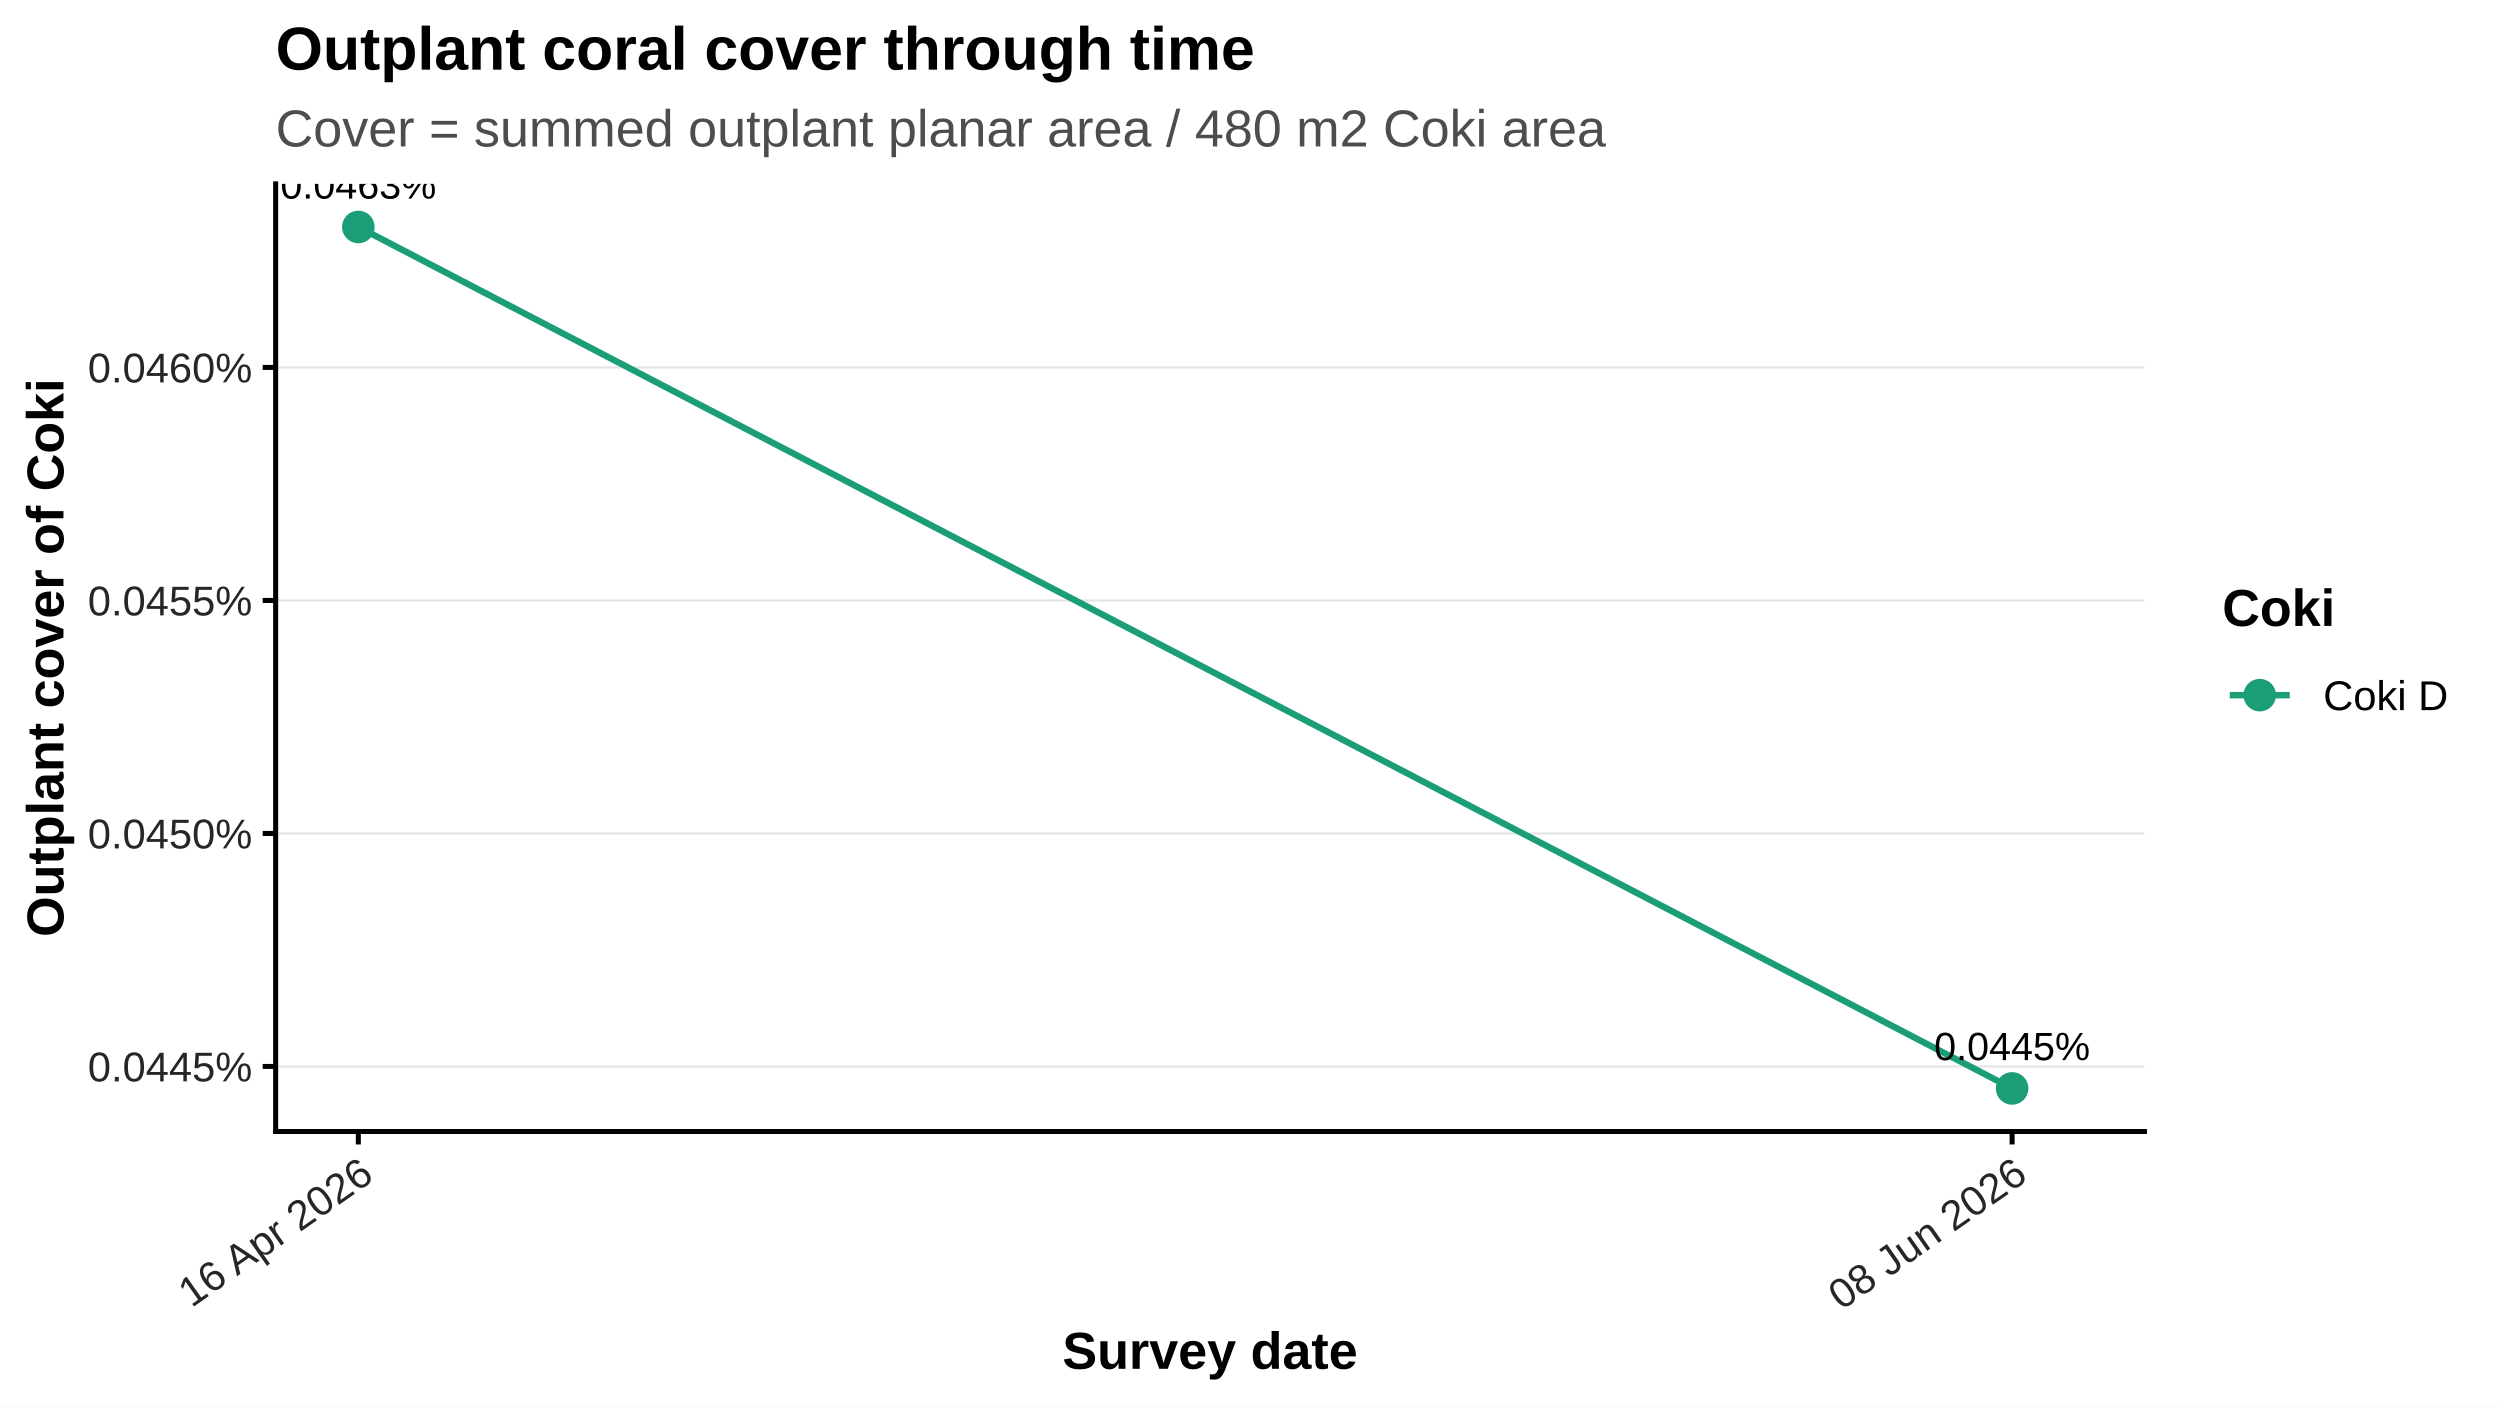
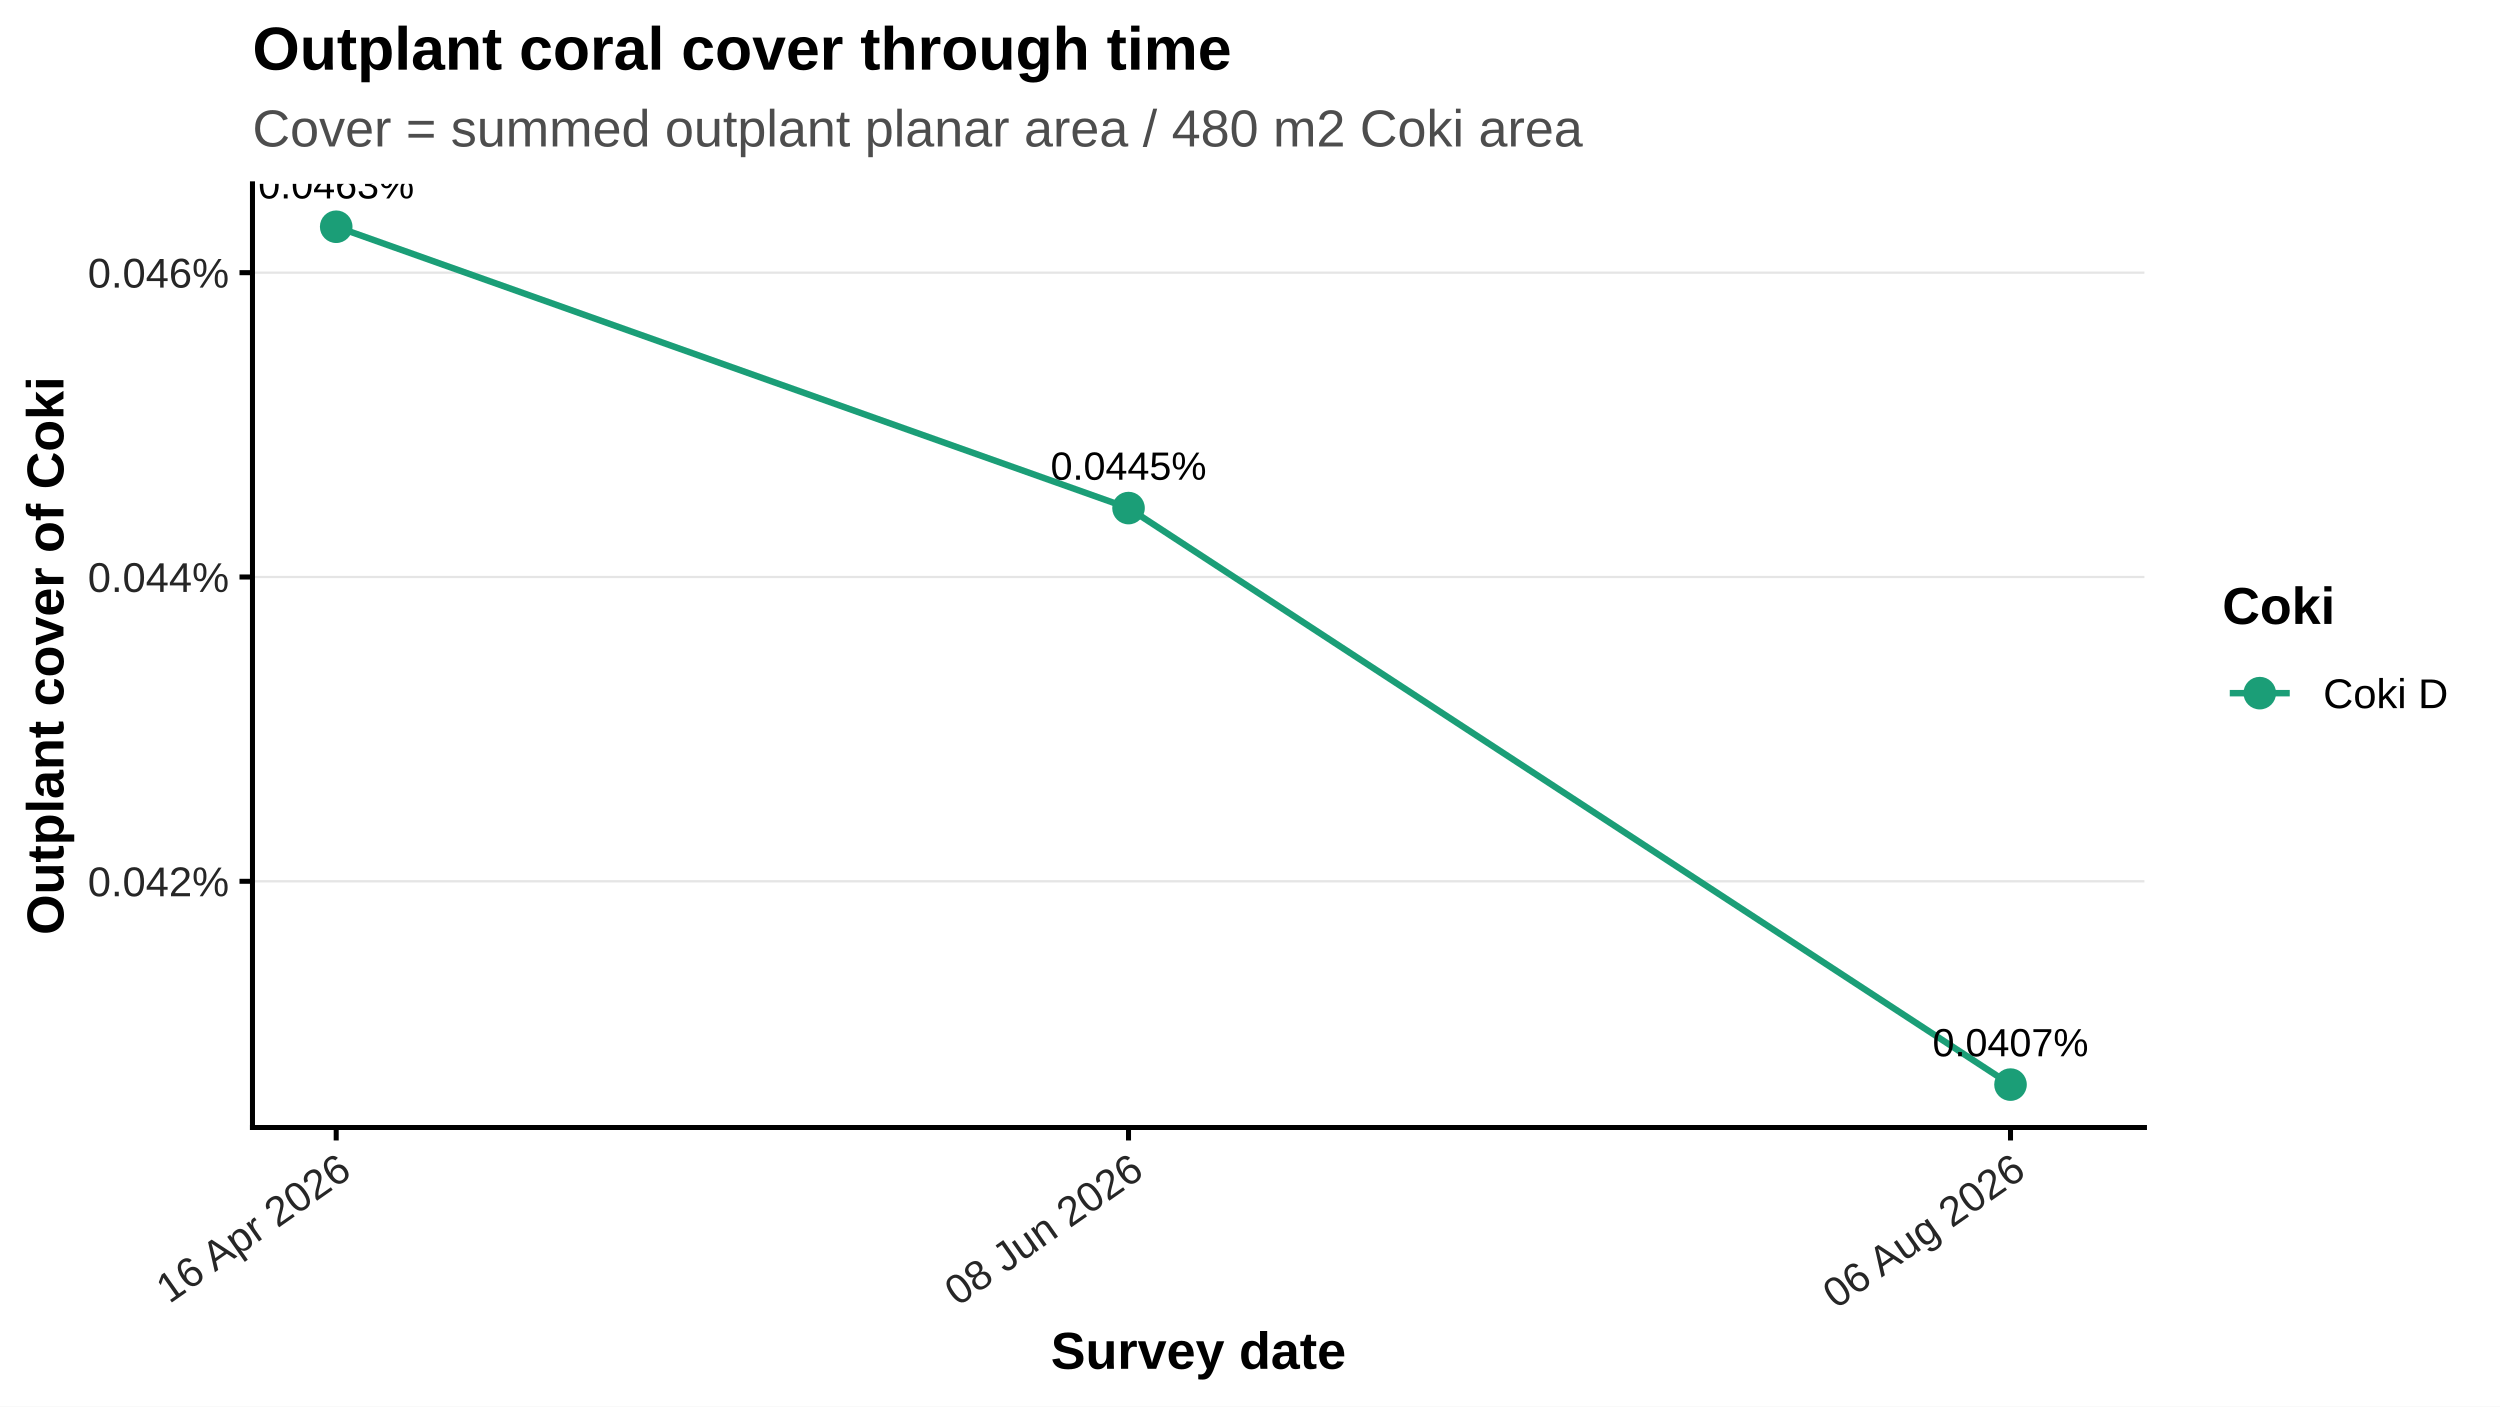
<svg xmlns="http://www.w3.org/2000/svg" class="svglite" width="576.00pt" height="324.00pt" viewBox="0 0 576.00 324.00">
  <defs>
    <style type="text/css">
    .svglite line, .svglite polyline, .svglite polygon, .svglite path, .svglite rect, .svglite circle {
      fill: none;
      stroke: #000000;
      stroke-linecap: round;
      stroke-linejoin: round;
      stroke-miterlimit: 10.00;
    }
    .svglite text {
      white-space: pre;
    }
  </style>
  </defs>
  <rect width="100%" height="100%" style="stroke: none; fill: #FFFFFF;" />
  <defs>
    <clipPath id="cpMC4wMHw1NzYuMDB8MC4wMHwzMjQuMDA=">
      <rect x="0.00" y="0.00" width="576.00" height="324.00" />
    </clipPath>
  </defs>
  <g clip-path="url(#cpMC4wMHw1NzYuMDB8MC4wMHwzMjQuMDA=)">
-     <rect x="0.00" y="0.00" width="576.00" height="324.00" style="stroke-width: 1.16; stroke: #FFFFFF; fill: #FFFFFF;" />
+     <rect x="-0" y="0.00" width="576.00" height="324.00" style="stroke-width: 1.16; stroke: #FFFFFF; fill: #FFFFFF;" />
  </g>
  <defs>
-     <clipPath id="cpNjMuNTF8NDk0LjA4fDQyLjM2fDI2MC43MA==">
-       <rect x="63.51" y="42.36" width="430.57" height="218.34" />
+     <clipPath id="cpNTguMTd8NDk0LjA4fDQyLjM2fDI1OS43OA==">
+       <rect x="58.17" y="42.36" width="435.90" height="217.42" />
    </clipPath>
  </defs>
-   <g clip-path="url(#cpNjMuNTF8NDk0LjA4fDQyLjM2fDI2MC43MA==)">
-     <rect x="63.51" y="42.36" width="430.57" height="218.34" style="stroke-width: 1.16; stroke: none; fill: #FFFFFF;" />
-     <polyline points="63.51,245.71 494.08,245.71 " style="stroke-width: 0.53; stroke: #E5E5E5; stroke-linecap: butt;" />
-     <polyline points="63.51,192.03 494.08,192.03 " style="stroke-width: 0.53; stroke: #E5E5E5; stroke-linecap: butt;" />
-     <polyline points="63.51,138.35 494.08,138.35 " style="stroke-width: 0.53; stroke: #E5E5E5; stroke-linecap: butt;" />
-     <polyline points="63.51,84.66 494.08,84.66 " style="stroke-width: 0.53; stroke: #E5E5E5; stroke-linecap: butt;" />
-     <polyline points="82.56,52.29 463.59,250.77 " style="stroke-width: 1.49; stroke: #1B9E77; stroke-linecap: butt;" />
-     <circle cx="82.56" cy="52.29" r="3.37" style="stroke-width: 0.77; stroke: #1B9E77; fill: #1B9E77;" />
-     <circle cx="463.59" cy="250.77" r="3.37" style="stroke-width: 0.77; stroke: #1B9E77; fill: #1B9E77;" />
-     <text x="82.56" y="45.76" text-anchor="middle" style="font-size: 9.10px; font-family: &quot;Arial&quot;;" textLength="35.88px" lengthAdjust="spacingAndGlyphs">0.0463%</text>
-     <text x="463.59" y="244.25" text-anchor="middle" style="font-size: 9.10px; font-family: &quot;Arial&quot;;" textLength="35.88px" lengthAdjust="spacingAndGlyphs">0.0445%</text>
+   <g clip-path="url(#cpNTguMTd8NDk0LjA4fDQyLjM2fDI1OS43OA==)">
+     <rect x="58.17" y="42.36" width="435.90" height="217.42" style="stroke-width: 1.16; stroke: none; fill: #FFFFFF;" />
+     <polyline points="58.17,203.05 494.08,203.05 " style="stroke-width: 0.53; stroke: #E5E5E5; stroke-linecap: butt;" />
+     <polyline points="58.17,132.94 494.08,132.94 " style="stroke-width: 0.53; stroke: #E5E5E5; stroke-linecap: butt;" />
+     <polyline points="58.17,62.82 494.08,62.82 " style="stroke-width: 0.53; stroke: #E5E5E5; stroke-linecap: butt;" />
+     <polyline points="77.46,52.24 260.01,117.06 463.22,249.89 " style="stroke-width: 1.49; stroke: #1B9E77; stroke-linecap: butt;" />
+     <circle cx="77.46" cy="52.24" r="3.37" style="stroke-width: 0.77; stroke: #1B9E77; fill: #1B9E77;" />
+     <circle cx="260.01" cy="117.06" r="3.37" style="stroke-width: 0.77; stroke: #1B9E77; fill: #1B9E77;" />
+     <circle cx="463.22" cy="249.89" r="3.37" style="stroke-width: 0.77; stroke: #1B9E77; fill: #1B9E77;" />
+     <text x="77.46" y="45.72" text-anchor="middle" style="font-size: 9.10px; font-family: &quot;Arial&quot;;" textLength="35.88px" lengthAdjust="spacingAndGlyphs">0.0463%</text>
+     <text x="260.01" y="110.53" text-anchor="middle" style="font-size: 9.10px; font-family: &quot;Arial&quot;;" textLength="35.88px" lengthAdjust="spacingAndGlyphs">0.0445%</text>
+     <text x="463.22" y="243.37" text-anchor="middle" style="font-size: 9.10px; font-family: &quot;Arial&quot;;" textLength="35.88px" lengthAdjust="spacingAndGlyphs">0.0407%</text>
  </g>
  <g clip-path="url(#cpMC4wMHw1NzYuMDB8MC4wMHwzMjQuMDA=)">
-     <polyline points="63.51,260.70 63.51,42.36 " style="stroke-width: 1.16; stroke-linecap: square;" />
-     <text x="58.13" y="249.15" text-anchor="end" style="font-size: 9.60px;fill: #262626; font-family: &quot;Arial&quot;;" textLength="37.87px" lengthAdjust="spacingAndGlyphs">0.0445%</text>
-     <text x="58.13" y="195.47" text-anchor="end" style="font-size: 9.60px;fill: #262626; font-family: &quot;Arial&quot;;" textLength="37.87px" lengthAdjust="spacingAndGlyphs">0.0450%</text>
-     <text x="58.13" y="141.79" text-anchor="end" style="font-size: 9.60px;fill: #262626; font-family: &quot;Arial&quot;;" textLength="37.87px" lengthAdjust="spacingAndGlyphs">0.0455%</text>
-     <text x="58.13" y="88.11" text-anchor="end" style="font-size: 9.60px;fill: #262626; font-family: &quot;Arial&quot;;" textLength="37.87px" lengthAdjust="spacingAndGlyphs">0.0460%</text>
-     <polyline points="60.52,245.71 63.51,245.71 " style="stroke-width: 1.16; stroke-linecap: butt;" />
-     <polyline points="60.52,192.03 63.51,192.03 " style="stroke-width: 1.16; stroke-linecap: butt;" />
-     <polyline points="60.52,138.35 63.51,138.35 " style="stroke-width: 1.16; stroke-linecap: butt;" />
-     <polyline points="60.52,84.66 63.51,84.66 " style="stroke-width: 1.16; stroke-linecap: butt;" />
-     <polyline points="63.51,260.70 494.08,260.70 " style="stroke-width: 1.16; stroke-linecap: square;" />
-     <polyline points="82.56,263.69 82.56,260.70 " style="stroke-width: 1.16; stroke-linecap: butt;" />
-     <polyline points="463.59,263.69 463.59,260.70 " style="stroke-width: 1.16; stroke-linecap: butt;" />
-     <text transform="translate(86.51,271.72) rotate(-35)" text-anchor="end" style="font-size: 9.60px;fill: #262626; font-family: &quot;Arial&quot;;" textLength="52.27px" lengthAdjust="spacingAndGlyphs">16 Apr 2026</text>
-     <text transform="translate(467.54,271.72) rotate(-35)" text-anchor="end" style="font-size: 9.60px;fill: #262626; font-family: &quot;Arial&quot;;" textLength="52.80px" lengthAdjust="spacingAndGlyphs">08 Jun 2026</text>
-     <text x="278.79" y="315.37" text-anchor="middle" style="font-size: 12.00px; font-weight: bold; font-family: &quot;Arial&quot;;" textLength="68.04px" lengthAdjust="spacingAndGlyphs">Survey date</text>
-     <text transform="translate(14.62,151.53) rotate(-90)" text-anchor="middle" style="font-size: 12.00px; font-weight: bold; font-family: &quot;Arial&quot;;" textLength="128.69px" lengthAdjust="spacingAndGlyphs">Outplant cover of Coki</text>
-     <rect x="506.03" y="128.28" width="63.99" height="46.50" style="stroke-width: 1.16; stroke: none; fill: #FFFFFF;" />
-     <text x="512.01" y="144.22" style="font-size: 12.00px; font-weight: bold; font-family: &quot;Arial&quot;;" textLength="26.01px" lengthAdjust="spacingAndGlyphs">Coki</text>
-     <rect x="512.01" y="151.52" width="17.28" height="17.28" style="stroke-width: 1.16; stroke: none; fill: #FFFFFF;" />
-     <line x1="513.74" y1="160.16" x2="527.56" y2="160.16" style="stroke-width: 1.49; stroke: #1B9E77; stroke-linecap: butt;" />
-     <circle cx="520.65" cy="160.16" r="3.37" style="stroke-width: 0.77; stroke: #1B9E77; fill: #1B9E77;" />
-     <text x="535.27" y="163.61" style="font-size: 9.60px; font-family: &quot;Arial&quot;;" textLength="28.78px" lengthAdjust="spacingAndGlyphs">Coki D</text>
-     <text x="63.51" y="33.74" style="font-size: 12.00px;fill: #4D4D4D; font-family: &quot;Arial&quot;;" textLength="306.49px" lengthAdjust="spacingAndGlyphs">Cover = summed outplant planar area / 480 m2 Coki area</text>
-     <text x="63.51" y="16.05" style="font-size: 14.00px; font-weight: bold; font-family: &quot;Arial&quot;;" textLength="225.48px" lengthAdjust="spacingAndGlyphs">Outplant coral cover through time</text>
+     <polyline points="58.17,259.78 58.17,42.36 " style="stroke-width: 1.16; stroke-linecap: square;" />
+     <text x="52.79" y="206.49" text-anchor="end" style="font-size: 9.60px;fill: #262626; font-family: &quot;Arial&quot;;" textLength="32.54px" lengthAdjust="spacingAndGlyphs">0.042%</text>
+     <text x="52.79" y="136.38" text-anchor="end" style="font-size: 9.60px;fill: #262626; font-family: &quot;Arial&quot;;" textLength="32.54px" lengthAdjust="spacingAndGlyphs">0.044%</text>
+     <text x="52.79" y="66.26" text-anchor="end" style="font-size: 9.60px;fill: #262626; font-family: &quot;Arial&quot;;" textLength="32.54px" lengthAdjust="spacingAndGlyphs">0.046%</text>
+     <polyline points="55.18,203.05 58.17,203.05 " style="stroke-width: 1.16; stroke-linecap: butt;" />
+     <polyline points="55.18,132.94 58.17,132.94 " style="stroke-width: 1.16; stroke-linecap: butt;" />
+     <polyline points="55.18,62.82 58.17,62.82 " style="stroke-width: 1.16; stroke-linecap: butt;" />
+     <polyline points="58.17,259.78 494.08,259.78 " style="stroke-width: 1.16; stroke-linecap: square;" />
+     <polyline points="77.46,262.77 77.46,259.78 " style="stroke-width: 1.16; stroke-linecap: butt;" />
+     <polyline points="260.01,262.77 260.01,259.78 " style="stroke-width: 1.16; stroke-linecap: butt;" />
+     <polyline points="463.22,262.77 463.22,259.78 " style="stroke-width: 1.16; stroke-linecap: butt;" />
+     <text transform="translate(81.41,270.80) rotate(-35)" text-anchor="end" style="font-size: 9.60px;fill: #262626; font-family: &quot;Arial&quot;;" textLength="52.27px" lengthAdjust="spacingAndGlyphs">16 Apr 2026</text>
+     <text transform="translate(263.95,270.80) rotate(-35)" text-anchor="end" style="font-size: 9.60px;fill: #262626; font-family: &quot;Arial&quot;;" textLength="52.80px" lengthAdjust="spacingAndGlyphs">08 Jun 2026</text>
+     <text transform="translate(467.16,270.80) rotate(-35)" text-anchor="end" style="font-size: 9.60px;fill: #262626; font-family: &quot;Arial&quot;;" textLength="54.41px" lengthAdjust="spacingAndGlyphs">06 Aug 2026</text>
+     <text x="276.12" y="315.37" text-anchor="middle" style="font-size: 12.00px; font-weight: bold; font-family: &quot;Arial&quot;;" textLength="68.04px" lengthAdjust="spacingAndGlyphs">Survey date</text>
+     <text transform="translate(14.62,151.07) rotate(-90)" text-anchor="middle" style="font-size: 12.00px; font-weight: bold; font-family: &quot;Arial&quot;;" textLength="128.69px" lengthAdjust="spacingAndGlyphs">Outplant cover of Coki</text>
+     <rect x="506.03" y="127.82" width="63.99" height="46.50" style="stroke-width: 1.16; stroke: none; fill: #FFFFFF;" />
+     <text x="512.01" y="143.76" style="font-size: 12.00px; font-weight: bold; font-family: &quot;Arial&quot;;" textLength="26.01px" lengthAdjust="spacingAndGlyphs">Coki</text>
+     <rect x="512.01" y="151.06" width="17.28" height="17.28" style="stroke-width: 1.16; stroke: none; fill: #FFFFFF;" />
+     <line x1="513.74" y1="159.70" x2="527.56" y2="159.70" style="stroke-width: 1.49; stroke: #1B9E77; stroke-linecap: butt;" />
+     <circle cx="520.65" cy="159.70" r="3.37" style="stroke-width: 0.77; stroke: #1B9E77; fill: #1B9E77;" />
+     <text x="535.27" y="163.15" style="font-size: 9.60px; font-family: &quot;Arial&quot;;" textLength="28.78px" lengthAdjust="spacingAndGlyphs">Coki D</text>
+     <text x="58.17" y="33.74" style="font-size: 12.00px;fill: #4D4D4D; font-family: &quot;Arial&quot;;" textLength="306.49px" lengthAdjust="spacingAndGlyphs">Cover = summed outplant planar area / 480 m2 Coki area</text>
+     <text x="58.17" y="16.05" style="font-size: 14.00px; font-weight: bold; font-family: &quot;Arial&quot;;" textLength="225.48px" lengthAdjust="spacingAndGlyphs">Outplant coral cover through time</text>
  </g>
</svg>
